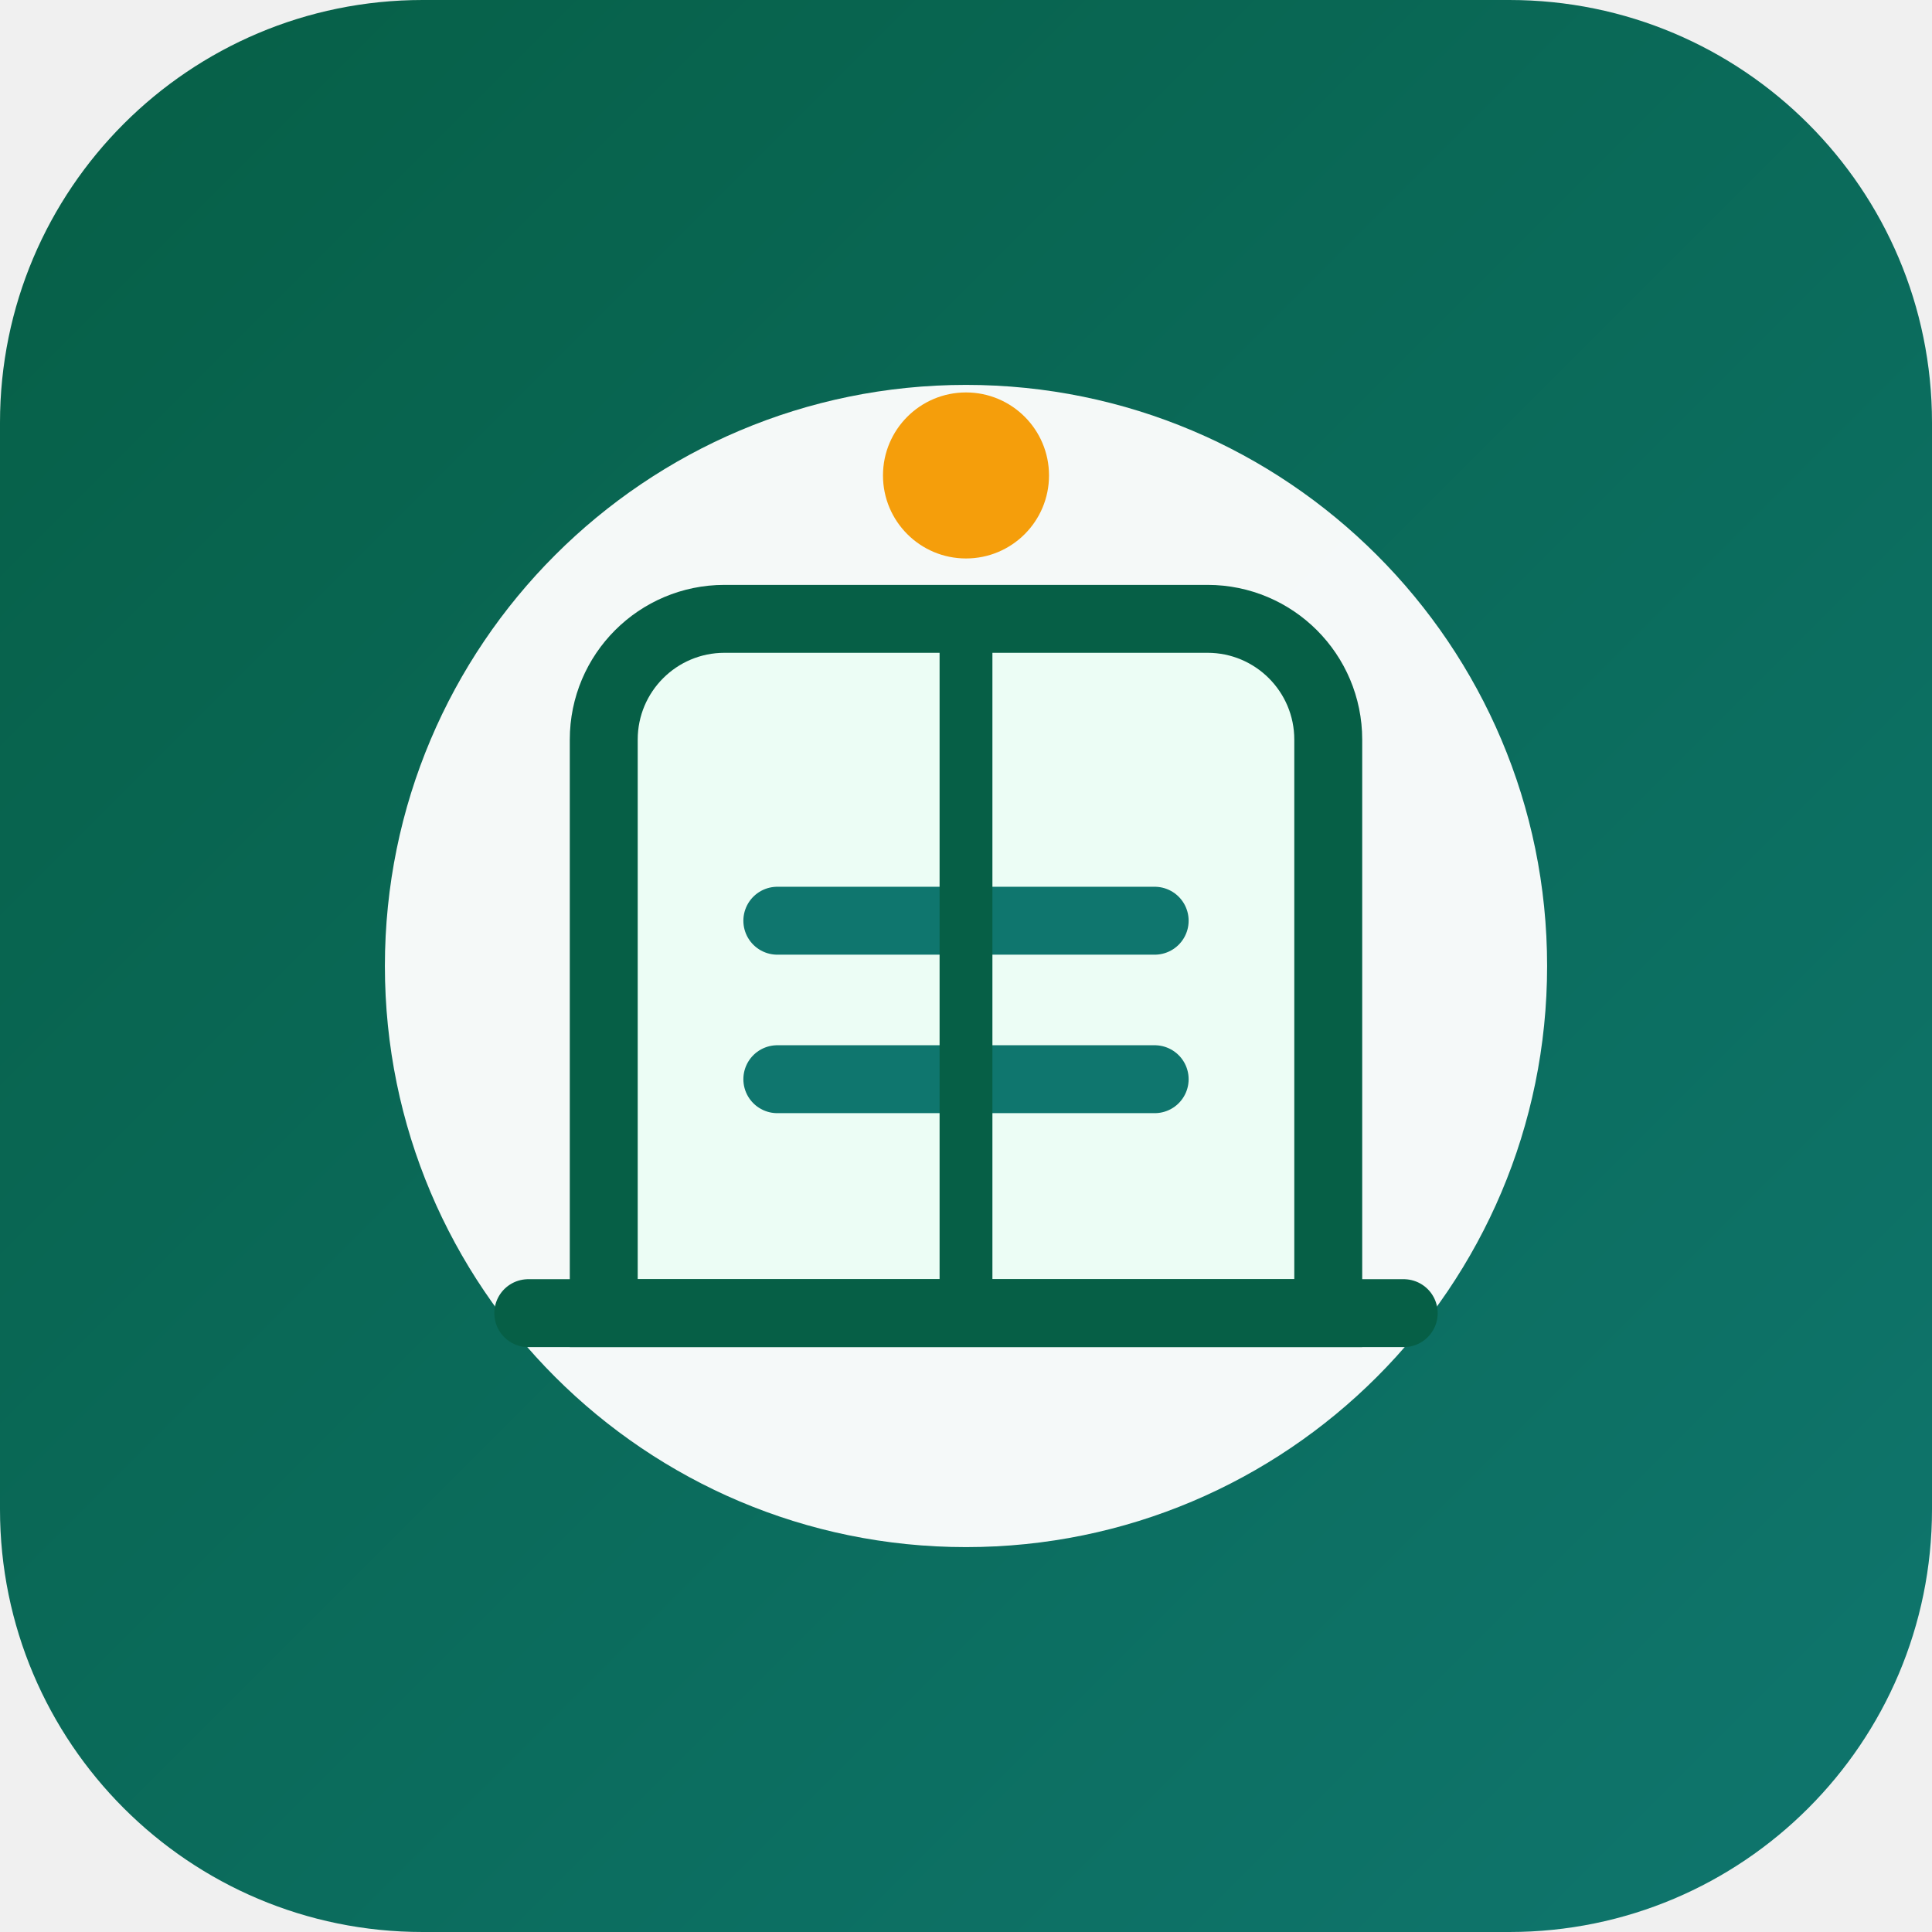
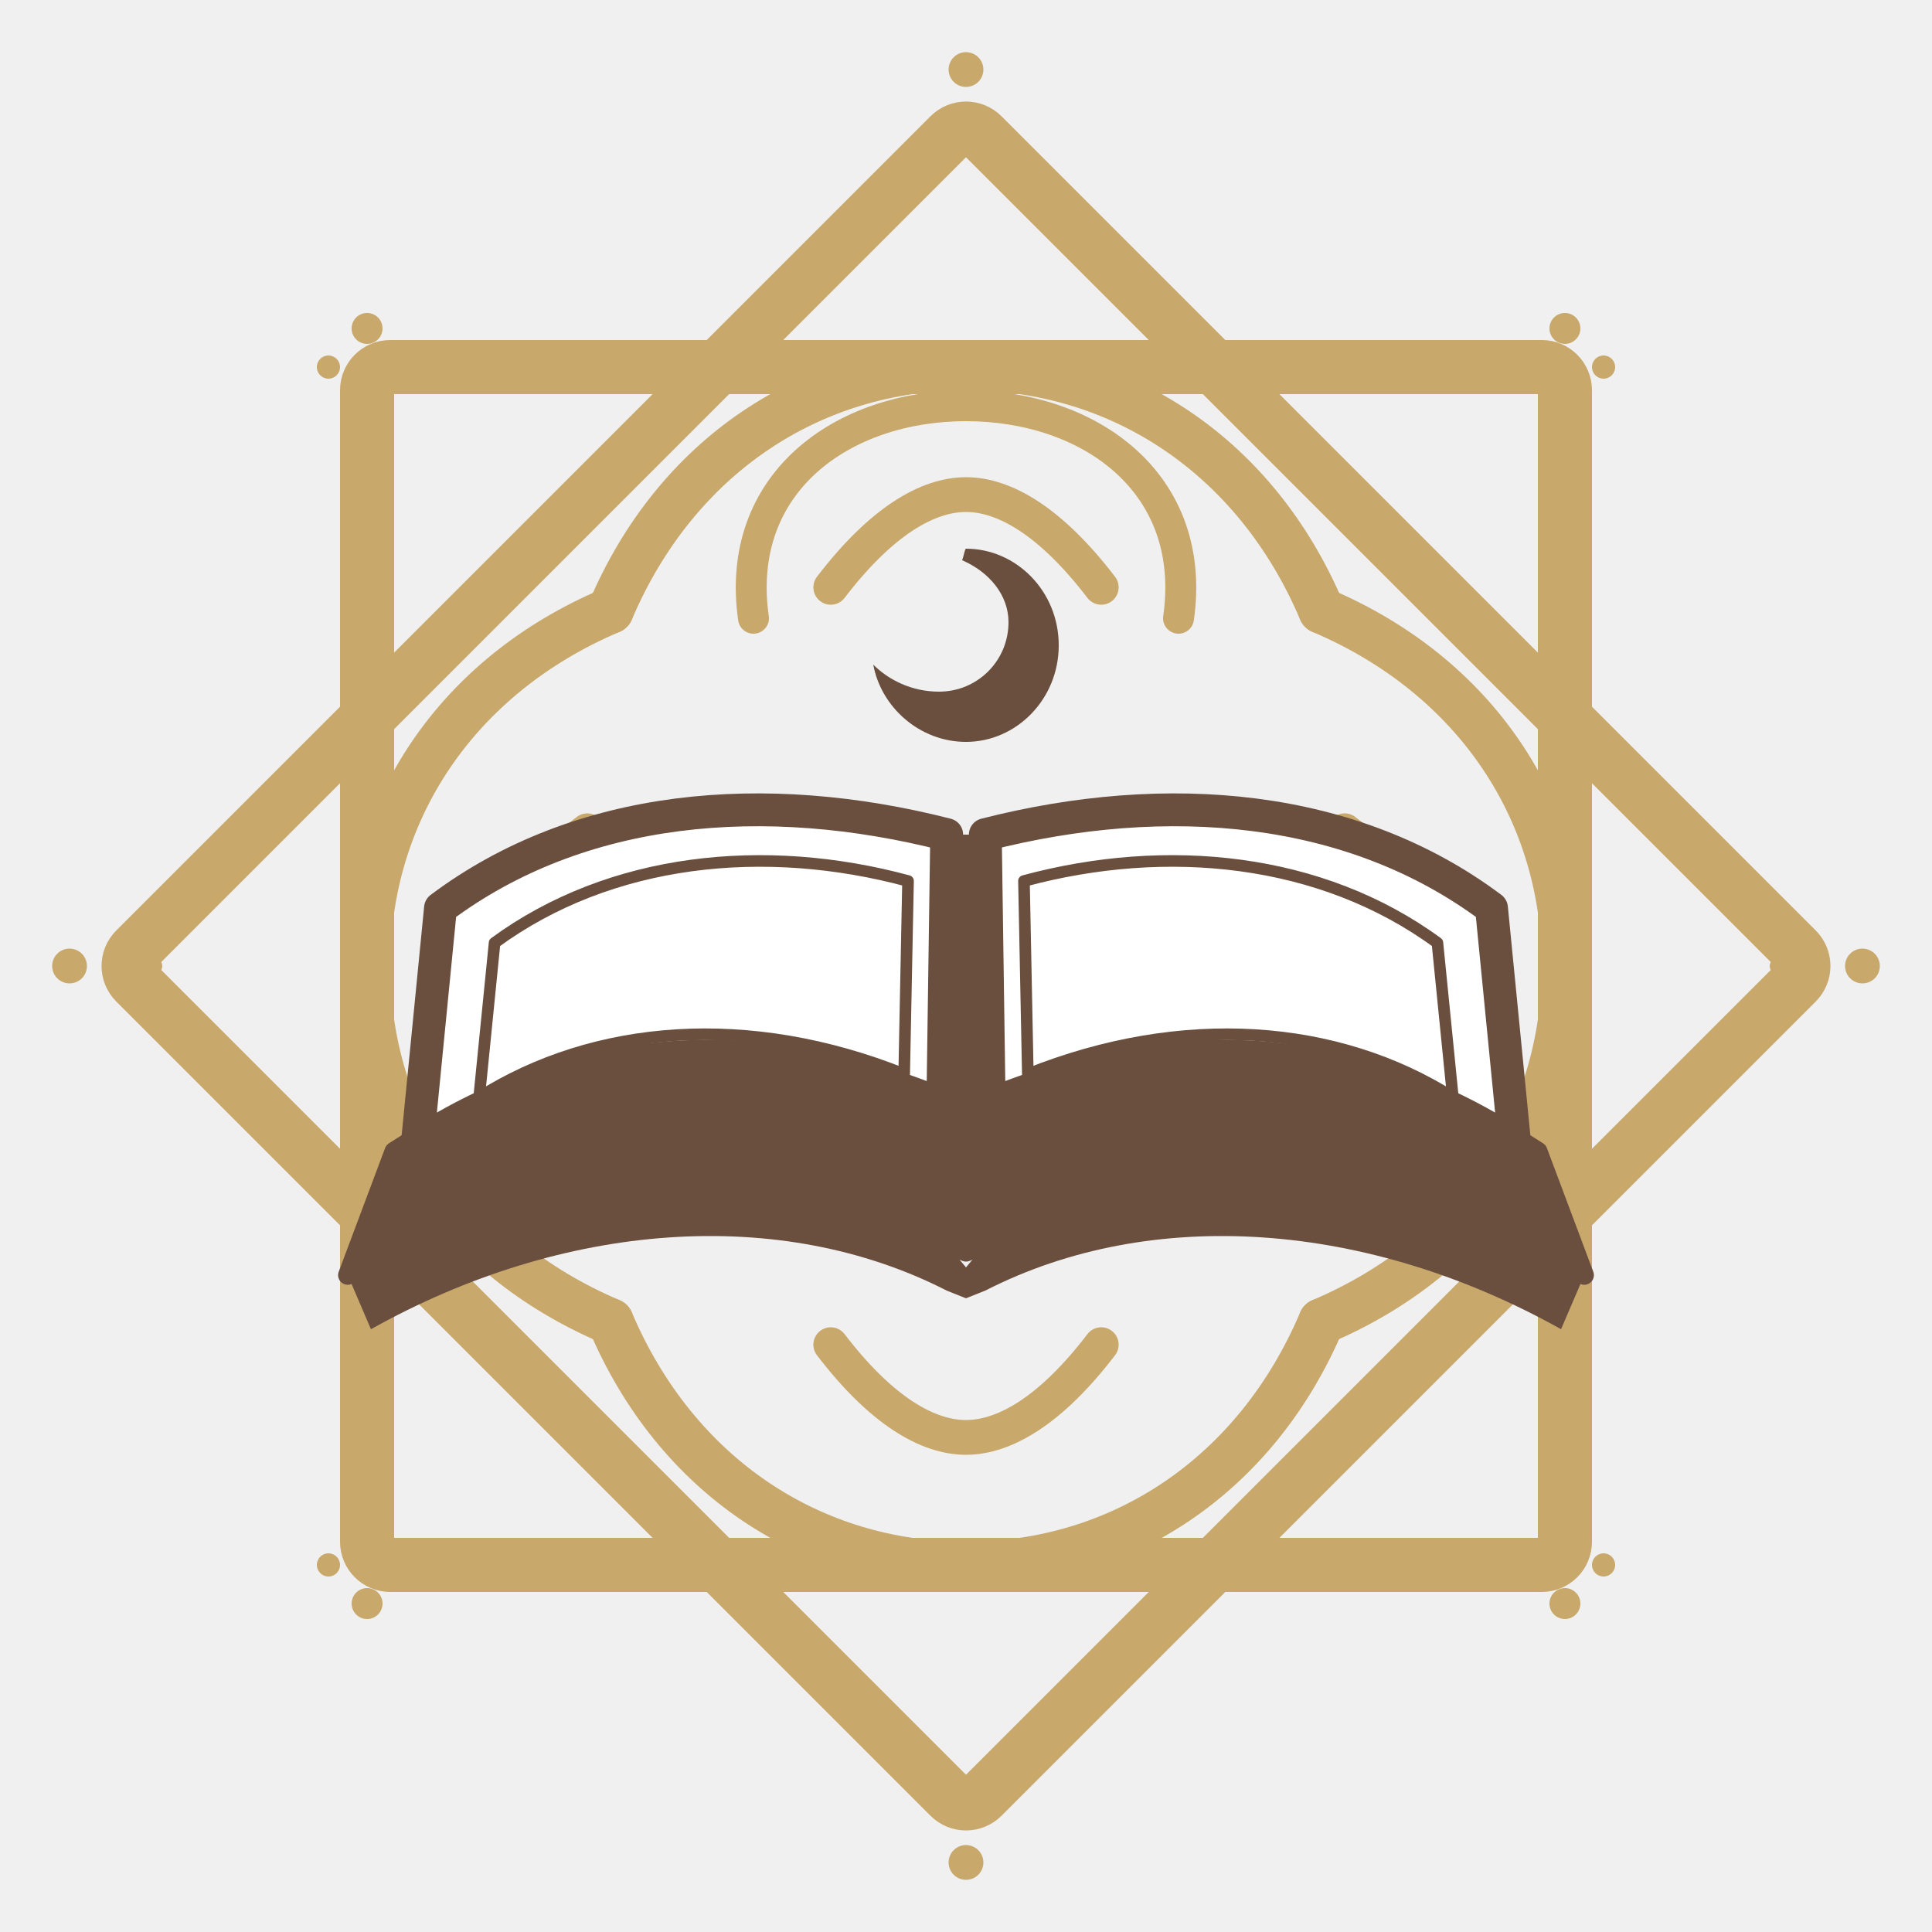
- <svg xmlns="http://www.w3.org/2000/svg" viewBox="0 0 512 512" role="img" aria-labelledby="title desc">
+ <svg xmlns="http://www.w3.org/2000/svg" viewBox="0 0 500 500" width="100%" height="100%">
  <defs>
-     <linearGradient id="bg" x1="0" y1="0" x2="1" y2="1">
-       <stop offset="0%" stop-color="#065f46" />
-       <stop offset="100%" stop-color="#0f766e" />
-     </linearGradient>
+     <style>
+       .gold-stroke { stroke: #C8A86B; stroke-width: 14; stroke-linejoin: round; stroke-linecap: round; fill: none; }
+     </style>
  </defs>
-   <rect width="512" height="512" rx="112" fill="url(#bg)" />
-   <circle cx="256" cy="256" r="154" fill="#ffffff" fill-opacity="0.96" />
-   <path d="M160 196c0-17.673 14.327-32 32-32h128c17.673 0 32 14.327 32 32v152H160V196Z" fill="#ecfdf5" stroke="#065f46" stroke-width="18" />
-   <path d="M206 244h100M206 286h100" stroke="#0f766e" stroke-width="18" stroke-linecap="round" />
-   <path d="M256 164v184" stroke="#065f46" stroke-width="14" stroke-linecap="round" />
-   <path d="M140 348h232" stroke="#065f46" stroke-width="18" stroke-linecap="round" />
-   <circle cx="256" cy="126" r="22" fill="#f59e0b" />
+   <g fill="#C8A86B">
+     <circle cx="250" cy="18" r="4.5" />
+     <circle cx="250" cy="30" r="3" />
+     <circle cx="250" cy="482" r="4.5" />
+     <circle cx="250" cy="470" r="3" />
+     <circle cx="18" cy="250" r="4.5" />
+     <circle cx="30" cy="250" r="3" />
+     <circle cx="40" cy="250" r="2" />
+     <circle cx="482" cy="250" r="4.5" />
+     <circle cx="470" cy="250" r="3" />
+     <circle cx="460" cy="250" r="2" />
+     <circle cx="95" cy="85" r="4" />
+     <circle cx="85" cy="95" r="3" />
+     <circle cx="405" cy="85" r="4" />
+     <circle cx="415" cy="95" r="3" />
+     <circle cx="95" cy="415" r="4" />
+     <circle cx="85" cy="405" r="3" />
+     <circle cx="405" cy="415" r="4" />
+     <circle cx="415" cy="405" r="3" />
+   </g>
+   <rect x="95" y="95" width="310" height="310" rx="6" class="gold-stroke" transform="rotate(45 250 250)" />
+   <rect x="95" y="95" width="310" height="310" rx="6" class="gold-stroke" />
+   <g stroke="#C8A86B" stroke-width="12" fill="none" stroke-linejoin="round" stroke-linecap="round">
+     <path d="M 158 158 C 175 118 210 95 250 95 C 290 95 325 118 342 158" />
+     <path d="M 195 160 C 190 125 218 105 250 105 C 282 105 310 125 305 160" stroke-width="8" />
+     <path d="M 342 158 C 382 175 405 210 405 250 C 405 290 382 325 342 342" />
+     <path d="M 342 342 C 325 382 290 405 250 405 C 210 405 175 382 158 342" />
+     <path d="M 158 342 C 118 325 95 290 95 250 C 95 210 118 175 158 158" />
+     <path d="M 215 152 C 228 135 240 128 250 128 C 260 128 272 135 285 152" stroke-width="9" />
+     <path d="M 348 215 C 365 228 372 240 372 250 C 372 260 365 272 348 285" stroke-width="9" />
+     <path d="M 285 348 C 272 365 260 372 250 372 C 240 372 228 365 215 348" stroke-width="9" />
+     <path d="M 152 285 C 135 272 128 260 128 250 C 128 240 135 228 152 215" stroke-width="9" />
+   </g>
+   <path d="M 250 142 C 263 142 274 153 274 167 C 274 181 263 192 250 192 C 238 192 228 183 226 172 C 230 176 236 179 243 179 C 253 179 261 171 261 161 C 261 154 256 148 249 145 C 249.4 144 249.7 142 250 142 Z" fill="#6A4E3E" />
+   <g transform="translate(0, 30)">
+     <path d="M 250 258 C 200 236 145 240 102 268 L 90 300 C 142 274 200 270 245 292 L 250 294 L 255 292 C 300 270 358 274 410 300 L 398 268 C 355 240 300 236 250 258 Z" fill="#6A4E3E" stroke="#6A4E3E" stroke-width="5" stroke-linejoin="round" />
+     <path d="M 90 300 C 142 274 200 270 245 292 L 250 298 L 255 292 C 300 270 358 274 410 300 L 404 314 C 354 286 298 282 255 304 L 250 306 L 245 304 C 202 282 146 286 96 314 Z" fill="#6A4E3E" />
+     <path d="M 245 186 C 198 174 150 178 114 205 L 108 266 C 148 240 196 236 244 256 Z" fill="#FFFFFF" stroke="#6A4E3E" stroke-width="8.5" stroke-linejoin="round" />
+     <path d="M 235 198 C 198 188 158 192 128 214 L 124 254 C 154 235 194 232 234 248 Z" fill="#FFFFFF" stroke="#6A4E3E" stroke-width="3" stroke-linejoin="round" />
+     <path d="M 255 186 C 302 174 350 178 386 205 L 392 266 C 352 240 304 236 256 256 Z" fill="#FFFFFF" stroke="#6A4E3E" stroke-width="8.5" stroke-linejoin="round" />
+     <path d="M 265 198 C 302 188 342 192 372 214 L 376 254 C 346 235 306 232 266 248 Z" fill="#FFFFFF" stroke="#6A4E3E" stroke-width="3" stroke-linejoin="round" />
+     <path d="M 245 186 L 255 186 L 255 258 L 245 258 Z" fill="#6A4E3E" />
+   </g>
</svg>
